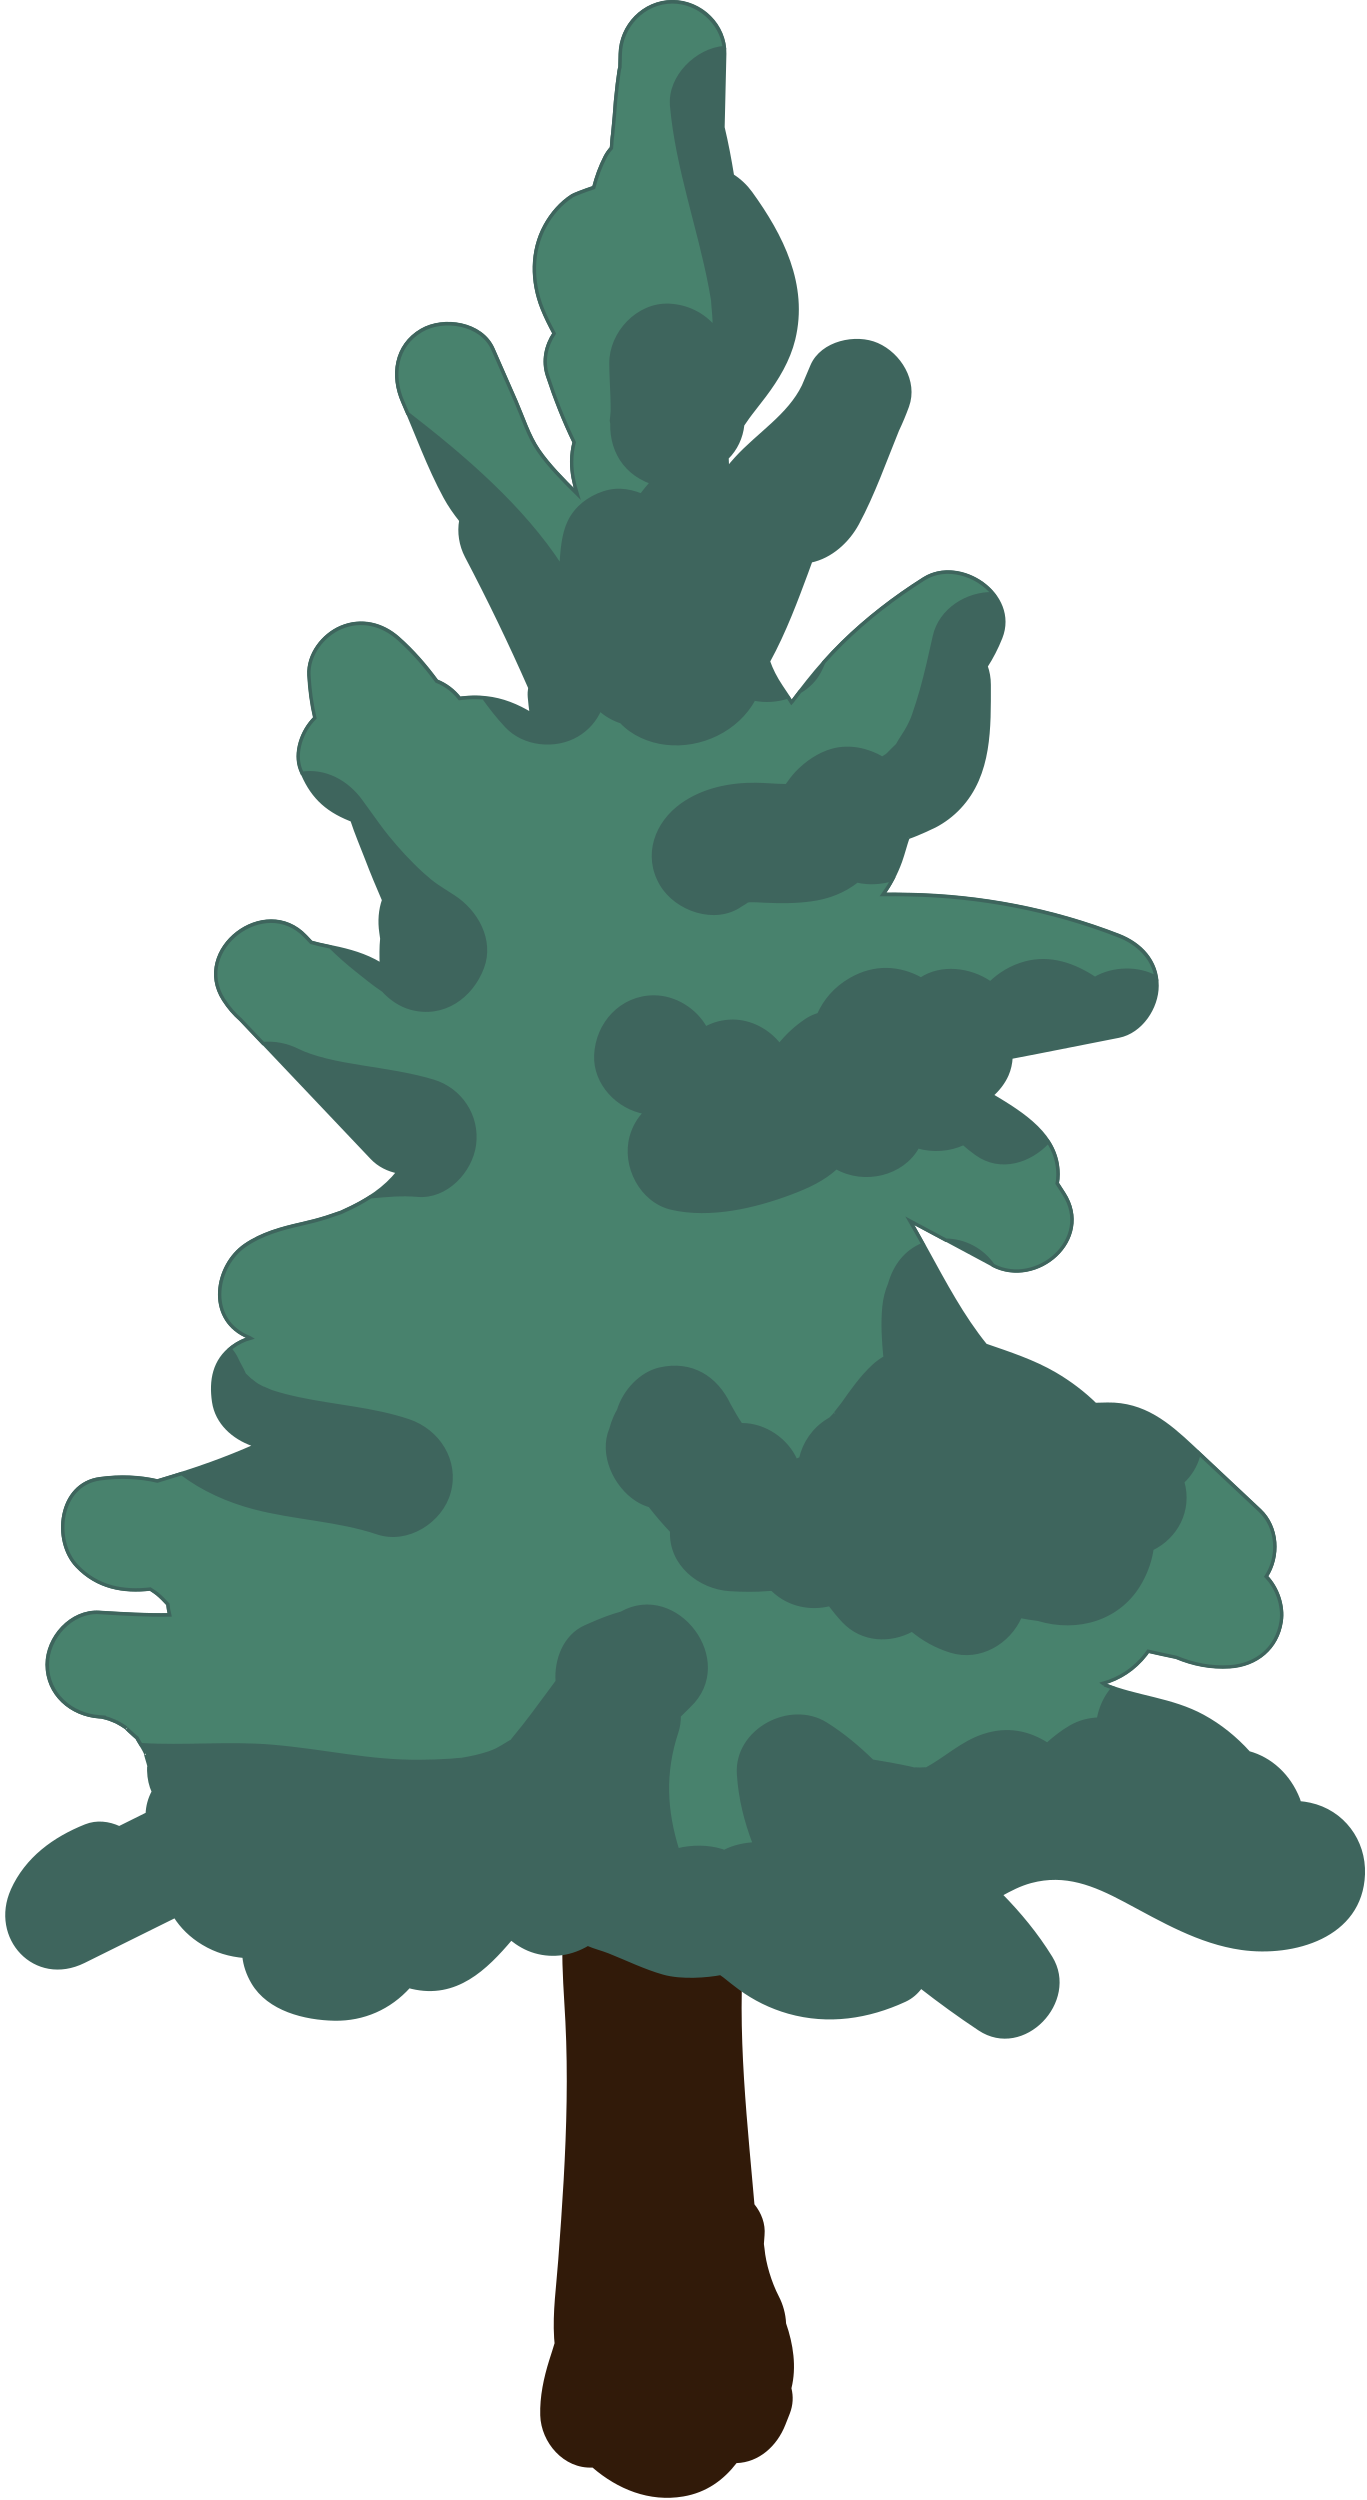
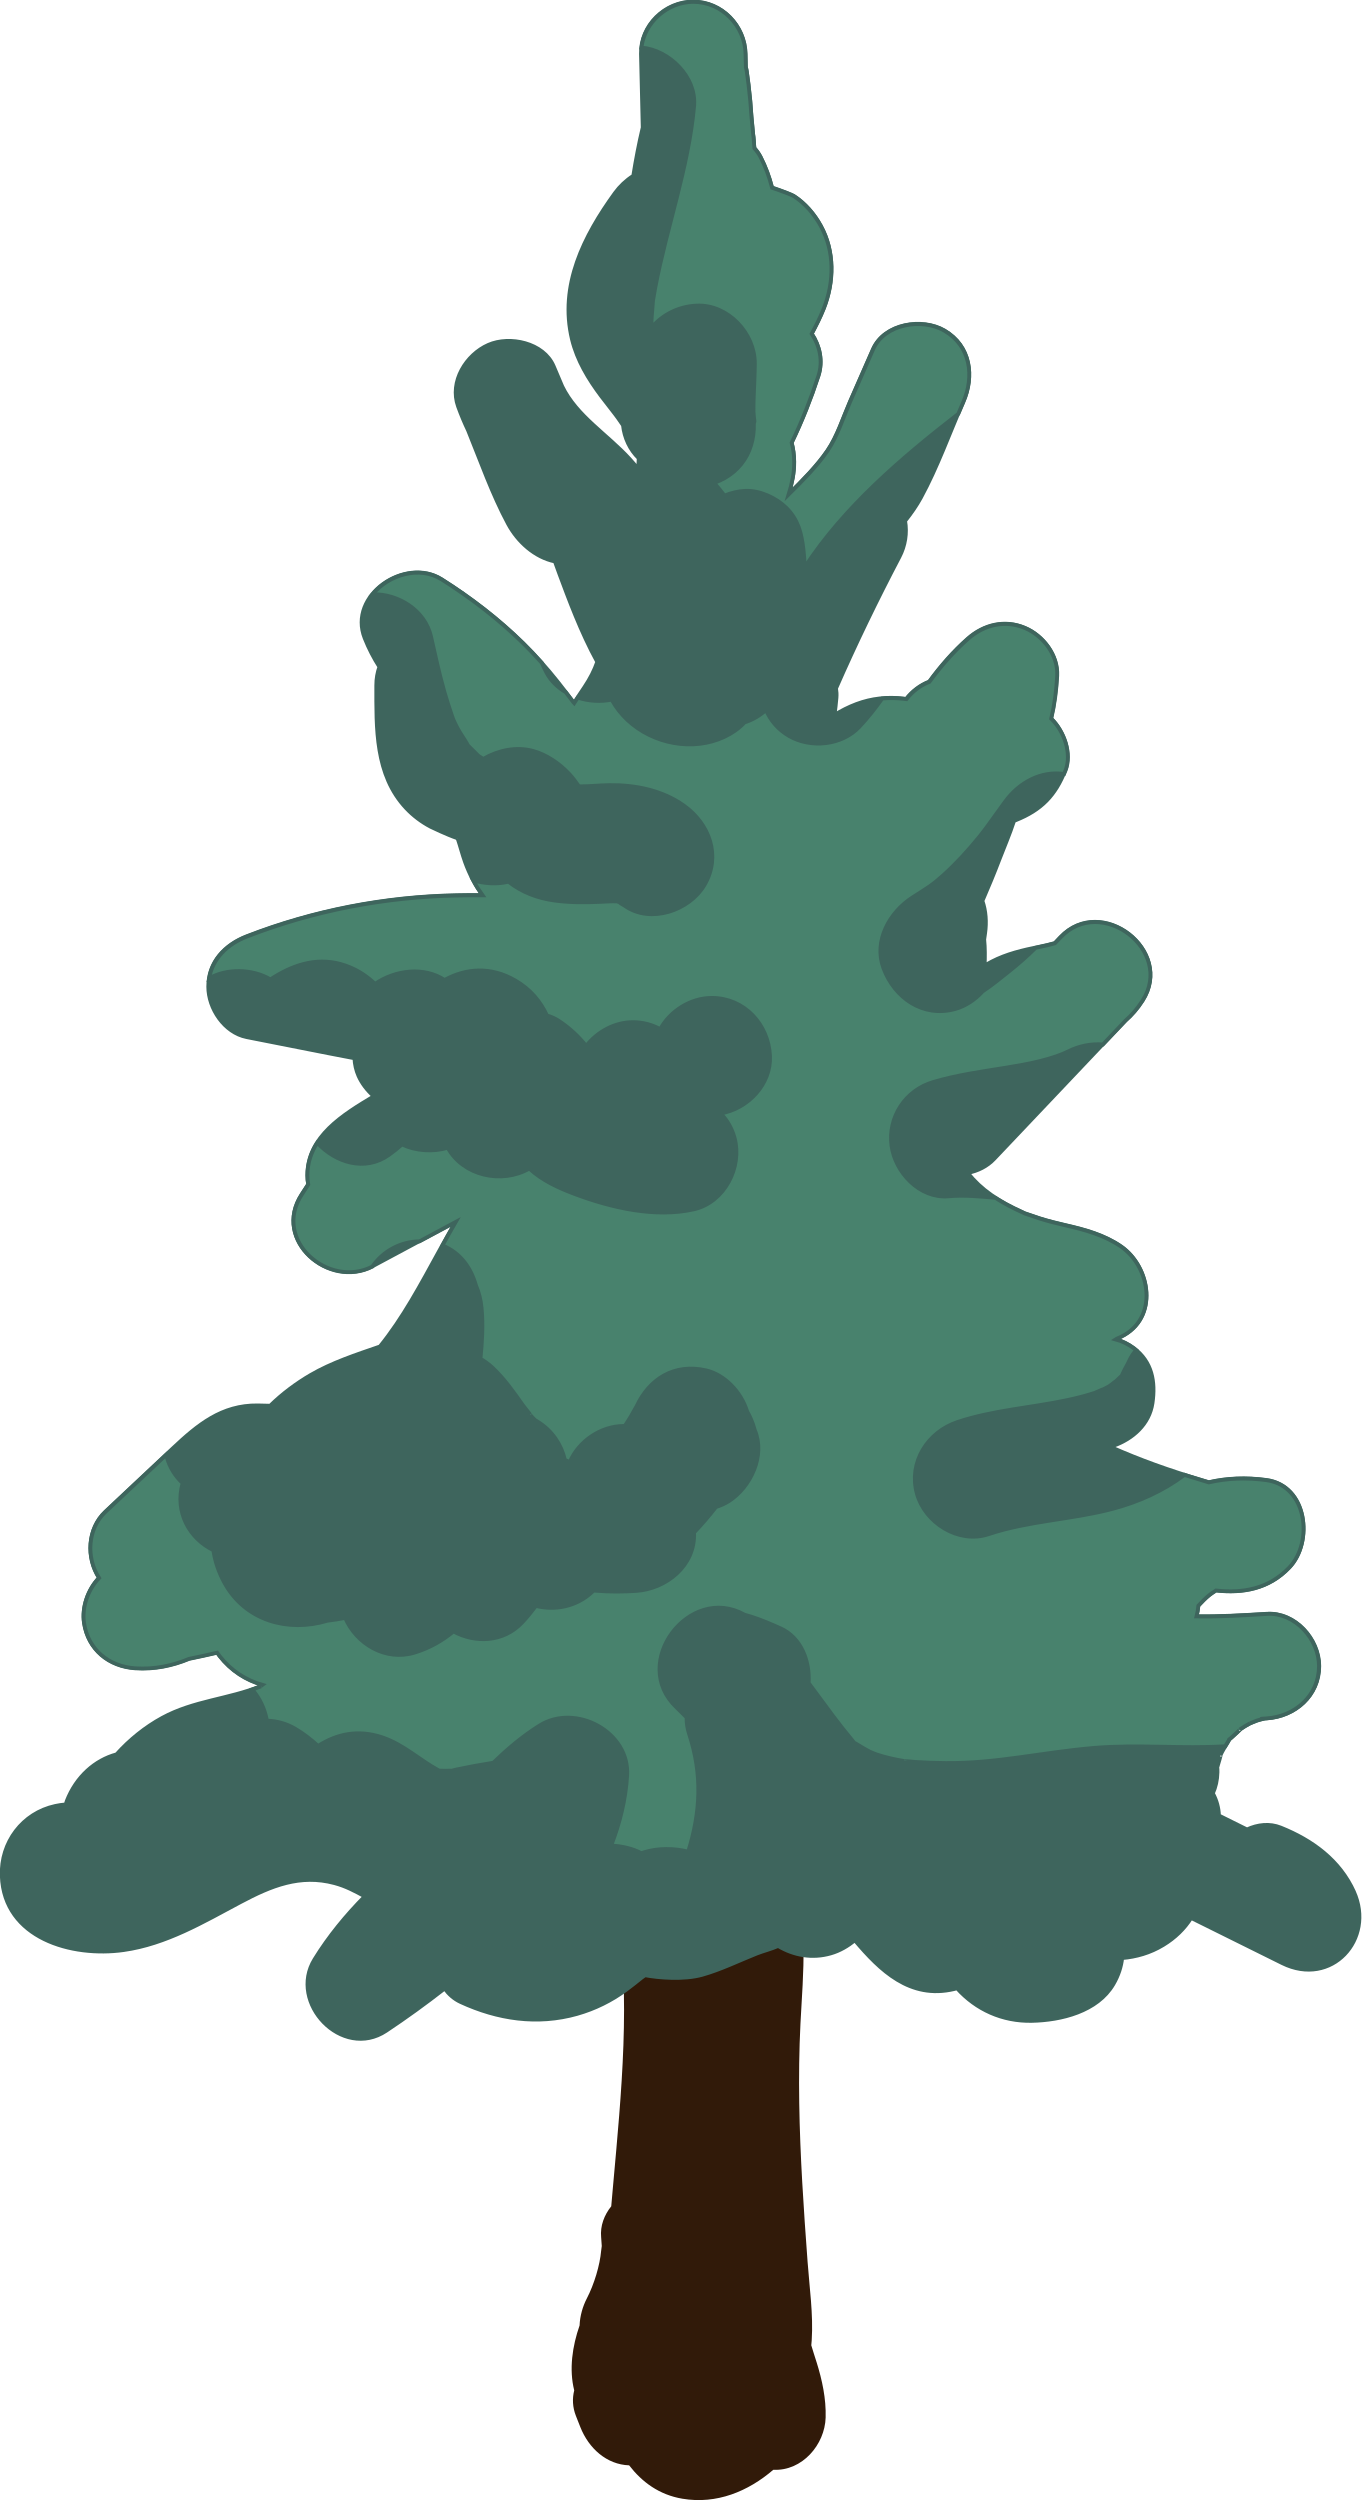
- <svg xmlns="http://www.w3.org/2000/svg" width="41" height="75" viewBox="0 0 41 75" fill="none">
-   <path d="M16.48 70.797C16.541 70.602 16.595 70.442 16.637 70.296C16.632 70.246 16.628 70.195 16.624 70.145C16.574 69.366 16.692 68.568 16.748 67.791C16.808 66.999 16.863 66.205 16.909 65.412C16.998 63.828 17.041 62.24 16.962 60.655C16.885 59.117 16.692 57.531 17.283 56.062C17.644 55.166 18.643 54.539 19.583 55.126C19.741 55.225 19.879 55.334 20 55.451C20.383 55.155 20.896 55.029 21.381 55.162C22.271 55.407 22.606 56.25 22.474 57.088C22.036 59.867 22.329 62.728 22.578 65.512C22.597 65.717 22.616 65.922 22.633 66.129C22.843 66.391 22.968 66.713 22.936 67.059C22.928 67.147 22.923 67.233 22.917 67.32C22.924 67.367 22.931 67.415 22.936 67.464C22.974 67.895 23.141 68.46 23.366 68.894C23.487 69.127 23.571 69.414 23.582 69.7C23.797 70.318 23.902 71.011 23.743 71.647C23.803 71.889 23.795 72.149 23.692 72.412C23.648 72.522 23.605 72.634 23.561 72.744C23.308 73.388 22.766 73.871 22.097 73.893C21.709 74.397 21.195 74.777 20.5 74.894C19.474 75.068 18.527 74.674 17.776 74.027C17.775 74.027 17.774 74.027 17.773 74.027C16.91 74.07 16.231 73.274 16.207 72.461C16.191 71.894 16.311 71.337 16.479 70.799L16.48 70.797Z" fill="#311A09" />
-   <path d="M0.369 56.71C0.799 55.755 1.623 55.157 2.569 54.778C2.901 54.645 3.259 54.687 3.578 54.835C3.859 54.696 4.139 54.556 4.419 54.417C4.426 54.191 4.486 53.964 4.601 53.751C4.518 53.566 4.469 53.356 4.463 53.122C4.461 53.021 4.465 52.987 4.47 52.98C4.464 52.962 4.457 52.935 4.448 52.898C4.448 52.898 4.346 52.566 4.371 52.604C4.313 52.478 4.237 52.357 4.165 52.24C4.129 52.182 4.112 52.149 4.105 52.131C4.088 52.121 4.059 52.098 4.008 52.05C3.981 52.025 3.745 51.813 3.785 51.834C3.69 51.766 3.586 51.707 3.483 51.651C3.511 51.667 3.336 51.586 3.275 51.568C3.199 51.543 3.121 51.522 3.042 51.506C3.194 51.517 3.172 51.515 2.979 51.502C2.134 51.445 1.413 50.823 1.413 49.936C1.413 49.129 2.131 48.318 2.979 48.37C3.707 48.414 4.404 48.457 5.092 48.444C5.065 48.339 5.046 48.231 5.036 48.122C4.932 48.011 4.825 47.9 4.716 47.811C4.671 47.775 4.591 47.719 4.509 47.667C3.708 47.757 2.928 47.627 2.308 46.976C1.586 46.218 1.765 44.526 2.999 44.36C3.611 44.277 4.182 44.303 4.723 44.427C4.787 44.407 4.85 44.389 4.914 44.369C5.393 44.227 5.869 44.073 6.34 43.903C6.783 43.743 7.218 43.568 7.647 43.379C7.625 43.363 7.601 43.348 7.579 43.332C7.002 43.127 6.503 42.688 6.41 42.052C6.318 41.415 6.42 40.819 6.972 40.406C7.14 40.281 7.323 40.191 7.514 40.139C7.505 40.133 7.497 40.127 7.49 40.122C7.467 40.114 7.425 40.095 7.354 40.06C6.218 39.504 6.466 37.972 7.354 37.357C7.857 37.01 8.445 36.851 9.031 36.718C9.287 36.66 9.541 36.596 9.79 36.517C9.9 36.483 10.009 36.443 10.118 36.406C10.315 36.339 10.192 36.384 10.306 36.333C11.034 36.006 11.547 35.659 11.949 35.155C11.65 35.098 11.367 34.959 11.156 34.735C9.844 33.351 8.533 31.968 7.221 30.584C7.035 30.422 6.864 30.227 6.71 29.986C5.75 28.489 7.946 26.799 9.168 28.088L9.338 28.267C9.492 28.31 9.647 28.347 9.805 28.378C10.3 28.479 10.777 28.588 11.231 28.823C11.303 28.861 11.373 28.902 11.441 28.946C11.432 28.681 11.429 28.414 11.455 28.159C11.446 28.096 11.438 28.034 11.429 27.972C11.38 27.637 11.405 27.301 11.509 27.002C11.331 26.591 11.158 26.178 10.999 25.759C10.86 25.395 10.69 25.003 10.56 24.603C10.541 24.596 10.523 24.589 10.503 24.581C9.748 24.278 9.321 23.847 9.024 23.086C8.828 22.586 9.056 21.922 9.452 21.533C9.353 21.113 9.298 20.683 9.274 20.249C9.24 19.632 9.695 19.047 10.236 18.818C10.837 18.564 11.466 18.716 11.947 19.142C12.382 19.526 12.762 19.964 13.104 20.43C13.373 20.535 13.611 20.716 13.793 20.949C13.822 20.945 13.849 20.942 13.87 20.939C14.355 20.881 14.828 20.931 15.285 21.103C15.518 21.191 15.735 21.301 15.941 21.429C15.917 21.248 15.897 21.074 15.883 20.912C15.875 20.818 15.881 20.724 15.896 20.632C15.31 19.297 14.675 17.983 13.996 16.691C13.819 16.351 13.763 15.971 13.826 15.614C13.648 15.391 13.486 15.159 13.353 14.914C12.859 14.006 12.5 12.995 12.085 12.049C11.745 11.275 11.858 10.368 12.646 9.907C13.311 9.518 14.447 9.69 14.788 10.468C15.017 10.989 15.245 11.509 15.474 12.03C15.685 12.513 15.857 13.072 16.155 13.508C16.46 13.954 16.889 14.389 17.318 14.813C17.221 14.495 17.149 14.171 17.152 13.832C17.154 13.629 17.181 13.44 17.227 13.264C16.915 12.616 16.649 11.945 16.426 11.261C16.282 10.819 16.382 10.362 16.627 9.998C16.496 9.752 16.369 9.505 16.265 9.241C15.95 8.445 15.934 7.531 16.354 6.766C16.548 6.412 16.824 6.09 17.165 5.871C17.215 5.839 17.509 5.722 17.814 5.621C17.897 5.301 18.006 5.002 18.16 4.7C18.21 4.604 18.272 4.517 18.344 4.437C18.348 4.404 18.35 4.369 18.354 4.335C18.357 4.286 18.359 4.238 18.363 4.189C18.366 4.131 18.373 4.074 18.383 4.017C18.399 3.84 18.416 3.664 18.432 3.486C18.451 3.18 18.479 2.871 18.517 2.561C18.517 2.556 18.517 2.55 18.518 2.546C18.536 2.408 18.553 2.27 18.574 2.129C18.58 2.087 18.59 2.048 18.601 2.009C18.603 1.878 18.608 1.745 18.61 1.614C18.627 0.769 19.317 0.049 20.175 0.049C21.034 0.049 21.759 0.765 21.741 1.614C21.726 2.351 21.709 3.086 21.689 3.822C21.803 4.301 21.894 4.784 21.972 5.27C22.187 5.406 22.376 5.585 22.522 5.787C23.45 7.071 24.201 8.548 23.808 10.176C23.656 10.802 23.315 11.366 22.932 11.875C22.802 12.046 22.668 12.214 22.537 12.386C22.472 12.47 22.47 12.472 22.531 12.393C22.498 12.437 22.466 12.48 22.434 12.524C22.381 12.597 22.33 12.671 22.28 12.746C22.24 13.123 22.076 13.475 21.81 13.735C21.813 13.844 21.819 13.952 21.824 14.061C21.907 13.958 21.992 13.857 22.081 13.759C22.757 13.017 23.672 12.472 24.104 11.581C24.189 11.38 24.274 11.179 24.36 10.977C24.66 10.27 25.68 10.057 26.315 10.337C26.981 10.629 27.491 11.439 27.222 12.184C27.132 12.432 27.032 12.671 26.922 12.902C26.541 13.838 26.197 14.822 25.723 15.703C25.436 16.235 24.926 16.703 24.322 16.828C24.279 16.952 24.234 17.076 24.187 17.199C23.907 17.95 23.546 18.939 23.052 19.84C23.138 20.089 23.263 20.336 23.436 20.595C23.544 20.755 23.649 20.913 23.75 21.072C23.752 21.069 23.755 21.066 23.756 21.064C23.912 20.852 24.072 20.644 24.236 20.437C24.558 20.031 24.903 19.645 25.271 19.281C26.012 18.554 26.845 17.914 27.722 17.36C28.802 16.68 30.536 17.834 30.022 19.129C29.898 19.442 29.749 19.726 29.581 19.988C29.64 20.153 29.675 20.337 29.675 20.545C29.675 21.819 29.716 23.225 28.781 24.221C28.57 24.447 28.318 24.637 28.044 24.78C28.017 24.794 27.547 25.021 27.257 25.118C27.247 25.145 27.229 25.163 27.238 25.124C27.157 25.359 27.098 25.603 27.014 25.838C26.877 26.219 26.7 26.542 26.494 26.828C26.755 26.825 27.014 26.828 27.264 26.833C29.412 26.873 31.56 27.286 33.562 28.064C34.215 28.318 34.711 28.834 34.711 29.574C34.711 30.226 34.23 30.952 33.562 31.084L31.119 31.566C30.857 31.619 30.593 31.665 30.33 31.718C30.32 31.903 30.281 32.082 30.209 32.245C30.114 32.462 29.95 32.682 29.748 32.858C30.678 33.415 31.741 34.063 31.741 35.224C31.741 35.317 31.733 35.407 31.716 35.497C31.782 35.599 31.849 35.7 31.913 35.802C32.805 37.178 31.085 38.643 29.771 37.944C28.946 37.504 28.122 37.057 27.297 36.617C27.462 36.905 27.626 37.196 27.786 37.487C28.344 38.503 28.873 39.504 29.566 40.358C30.274 40.603 31.007 40.841 31.649 41.217C32.076 41.467 32.491 41.776 32.856 42.134C32.97 42.131 33.092 42.127 33.227 42.125C34.308 42.111 35.026 42.708 35.773 43.41C36.447 44.042 37.12 44.675 37.794 45.307C38.335 45.815 38.376 46.687 37.983 47.288C38.325 47.642 38.503 48.179 38.434 48.637C38.314 49.434 37.694 49.943 36.896 49.995C36.321 50.032 35.786 49.92 35.287 49.712C35.005 49.654 34.724 49.593 34.443 49.528C34.42 49.56 34.399 49.593 34.374 49.624C34.022 50.076 33.575 50.353 33.088 50.491C33.136 50.526 33.165 50.549 33.129 50.535C34.104 50.931 35.147 50.974 36.091 51.49C36.601 51.768 37.068 52.145 37.462 52.584C38.105 52.758 38.668 53.253 38.952 53.982C38.965 54.016 38.973 54.051 38.983 54.084C39.089 54.092 39.194 54.109 39.297 54.131C40.279 54.344 40.937 55.222 40.899 56.227C40.83 58.102 38.793 58.666 37.251 58.449C35.977 58.269 34.869 57.609 33.752 57.014C32.823 56.52 31.96 56.166 30.925 56.442C30.587 56.533 30.313 56.68 30.02 56.84C30.581 57.41 31.094 58.029 31.525 58.728C32.325 60.027 30.7 61.747 29.383 60.87C28.781 60.47 28.195 60.045 27.626 59.601C27.504 59.771 27.346 59.913 27.146 60.006C26.041 60.516 24.851 60.698 23.66 60.362C23.128 60.211 22.627 59.965 22.185 59.637C22.034 59.524 21.884 59.407 21.737 59.287C21.834 59.354 21.806 59.335 21.653 59.227C21.642 59.217 21.632 59.211 21.622 59.202C21.217 59.279 20.456 59.344 19.908 59.19C19.35 59.032 18.807 58.765 18.269 58.551C18.084 58.477 17.834 58.416 17.631 58.326C17.154 58.611 16.604 58.706 16.055 58.548C15.78 58.469 15.546 58.328 15.331 58.156C14.567 59.061 13.676 59.928 12.36 59.617C12.33 59.611 12.3 59.601 12.269 59.593C11.691 60.237 10.903 60.587 10.032 60.571C9.15 60.553 8.063 60.289 7.585 59.473C7.432 59.212 7.347 58.946 7.32 58.689C6.899 58.651 6.488 58.538 6.091 58.298C5.732 58.081 5.452 57.804 5.252 57.486C5.101 57.56 4.95 57.636 4.799 57.71L2.517 58.842C1.05 59.569 -0.268 58.126 0.375 56.7L0.369 56.71ZM30.299 31.323C30.417 31.2 30.391 31.011 29.882 30.543C30.103 30.746 30.241 31.026 30.299 31.323Z" fill="#3E655D" stroke="#3E655D" stroke-width="0.102" stroke-miterlimit="10" />
-   <path d="M20.148 3.168C20.318 5.041 20.968 6.793 21.316 8.63C21.34 8.756 21.357 8.883 21.382 9.009C21.391 9.209 21.419 9.408 21.426 9.607C21.428 9.681 21.428 9.752 21.427 9.824C21.106 9.434 20.616 9.184 20.072 9.16C19.136 9.118 18.322 9.991 18.329 10.903C18.331 11.224 18.35 11.545 18.362 11.867C18.367 12.022 18.372 12.178 18.37 12.333C18.367 12.486 18.29 12.957 18.392 12.351C18.232 13.297 18.62 14.142 19.548 14.474C19.441 14.597 19.339 14.724 19.238 14.854C19.033 14.771 18.82 14.721 18.617 14.713C18.183 14.693 17.687 14.921 17.384 15.223C17.029 15.578 16.932 15.977 16.874 16.456C16.852 16.638 16.841 16.821 16.835 17.004C15.664 15.203 13.927 13.721 12.232 12.406C12.182 12.289 12.133 12.172 12.083 12.056C11.743 11.282 11.855 10.375 12.644 9.914C13.309 9.525 14.445 9.697 14.786 10.475C15.015 10.996 15.243 11.516 15.472 12.037C15.683 12.52 15.854 13.079 16.152 13.515C16.457 13.961 16.886 14.396 17.316 14.821C17.218 14.502 17.146 14.178 17.15 13.839C17.152 13.636 17.179 13.447 17.225 13.271C16.913 12.623 16.646 11.953 16.424 11.268C16.28 10.826 16.38 10.369 16.624 10.005C16.493 9.759 16.367 9.512 16.262 9.248C15.948 8.452 15.932 7.538 16.352 6.773C16.546 6.419 16.822 6.097 17.163 5.878C17.212 5.846 17.507 5.729 17.812 5.628C17.894 5.308 18.003 5.009 18.157 4.707C18.207 4.611 18.27 4.524 18.342 4.444C18.345 4.411 18.348 4.376 18.351 4.342C18.355 4.293 18.357 4.245 18.36 4.196C18.364 4.138 18.371 4.081 18.38 4.024C18.396 3.847 18.414 3.671 18.43 3.493C18.449 3.187 18.477 2.879 18.515 2.568C18.515 2.563 18.515 2.557 18.516 2.553C18.533 2.415 18.551 2.277 18.572 2.136C18.577 2.095 18.588 2.055 18.598 2.016C18.601 1.885 18.605 1.752 18.608 1.621C18.625 0.776 19.315 0.056 20.173 0.056C20.943 0.056 21.638 0.666 21.729 1.427C20.898 1.493 20.073 2.313 20.15 3.167L20.148 3.168Z" fill="#48826D" stroke="#3E655D" stroke-width="0.102" stroke-miterlimit="10" />
-   <path d="M2.977 48.375C3.706 48.419 4.403 48.462 5.09 48.449C5.064 48.344 5.045 48.236 5.035 48.127C4.93 48.015 4.824 47.905 4.715 47.816C4.669 47.78 4.589 47.724 4.508 47.672C3.707 47.761 2.926 47.632 2.307 46.981C1.584 46.222 1.764 44.53 2.998 44.364C3.609 44.282 4.181 44.308 4.722 44.432C4.785 44.412 4.849 44.394 4.913 44.374C5.094 44.32 5.273 44.264 5.452 44.207C6.088 44.688 6.843 45.024 7.621 45.228C8.842 45.55 10.125 45.582 11.328 45.985C12.224 46.284 13.233 45.639 13.472 44.767C13.731 43.824 13.147 42.921 12.254 42.623C11.185 42.265 10.053 42.198 8.957 41.964C8.686 41.906 8.415 41.839 8.151 41.752C8.064 41.723 7.694 41.541 8.066 41.734C7.949 41.673 7.83 41.62 7.716 41.553C7.627 41.501 7.4 41.296 7.584 41.473C7.509 41.401 7.433 41.329 7.358 41.258C7.347 41.247 7.338 41.24 7.33 41.232C7.324 41.216 7.316 41.197 7.306 41.174C7.246 41.042 7.168 40.918 7.107 40.785C7.054 40.667 6.983 40.563 6.901 40.469C6.923 40.45 6.945 40.432 6.969 40.413C7.137 40.288 7.321 40.199 7.512 40.146C7.503 40.141 7.495 40.134 7.488 40.129C7.464 40.121 7.423 40.102 7.352 40.068C6.215 39.511 6.464 37.979 7.352 37.364C7.854 37.017 8.442 36.858 9.029 36.725C9.284 36.667 9.538 36.603 9.787 36.525C9.898 36.49 10.007 36.45 10.116 36.413C10.313 36.346 10.19 36.391 10.304 36.34C10.612 36.202 10.88 36.059 11.119 35.903C11.585 35.861 12.049 35.814 12.52 35.856C13.385 35.935 14.126 35.136 14.232 34.344C14.348 33.484 13.819 32.679 12.983 32.432C12.273 32.222 11.543 32.121 10.814 32.004C10.466 31.947 10.118 31.888 9.776 31.802C9.418 31.713 9.124 31.609 8.94 31.515C8.607 31.347 8.245 31.278 7.896 31.306C7.67 31.068 7.445 30.829 7.219 30.591C7.033 30.429 6.861 30.234 6.707 29.993C5.748 28.497 7.943 26.806 9.166 28.095L9.335 28.274C9.489 28.317 9.645 28.354 9.803 28.385C9.84 28.392 9.877 28.4 9.913 28.409C10.163 28.657 10.428 28.89 10.705 29.11C10.959 29.312 11.224 29.532 11.498 29.712C11.727 29.965 12.017 30.157 12.327 30.243C13.293 30.509 14.141 29.907 14.472 29.026C14.78 28.202 14.29 27.339 13.602 26.897C13.153 26.608 13.016 26.538 12.679 26.232C12.289 25.879 11.935 25.492 11.605 25.085C11.592 25.07 11.51 24.963 11.472 24.915C11.435 24.867 11.347 24.747 11.335 24.731C11.166 24.502 11.002 24.273 10.837 24.042C10.414 23.449 9.747 23.097 9.061 23.199C9.046 23.164 9.032 23.129 9.017 23.093C8.821 22.593 9.049 21.929 9.445 21.54C9.346 21.12 9.291 20.69 9.267 20.256C9.233 19.64 9.688 19.054 10.229 18.825C10.83 18.571 11.459 18.723 11.94 19.149C12.375 19.533 12.755 19.971 13.098 20.437C13.367 20.542 13.604 20.723 13.786 20.956C13.815 20.952 13.842 20.949 13.863 20.947C14.081 20.92 14.297 20.918 14.51 20.936C14.721 21.232 14.946 21.518 15.195 21.784C15.722 22.345 16.656 22.438 17.309 22.056C17.633 21.866 17.859 21.595 17.995 21.283C18.178 21.448 18.395 21.575 18.639 21.654C18.973 22.015 19.473 22.235 19.978 22.294C21.016 22.417 22.118 21.899 22.62 20.97C22.952 21.039 23.309 21.016 23.635 20.909C23.672 20.965 23.709 21.022 23.745 21.078C23.748 21.075 23.75 21.072 23.751 21.07C23.832 20.96 23.916 20.854 23.999 20.746C24.241 20.603 24.445 20.406 24.578 20.156C24.628 20.062 24.671 19.968 24.71 19.874C24.89 19.672 25.074 19.476 25.267 19.287C26.007 18.56 26.841 17.92 27.717 17.366C28.387 16.944 29.306 17.228 29.788 17.812C29.012 17.793 28.209 18.299 28.034 19.084C27.912 19.631 27.792 20.179 27.64 20.719C27.573 20.958 27.495 21.192 27.416 21.428C27.398 21.481 27.381 21.528 27.369 21.559C27.335 21.636 27.3 21.713 27.261 21.788C27.16 21.986 27.023 22.162 26.919 22.355C26.911 22.363 26.902 22.37 26.892 22.38C26.811 22.455 26.733 22.54 26.653 22.618C26.637 22.634 26.62 22.648 26.606 22.661C26.561 22.69 26.516 22.719 26.47 22.748C26.025 22.488 25.48 22.37 24.975 22.509C24.566 22.621 24.186 22.887 23.899 23.189C23.791 23.304 23.693 23.44 23.6 23.57C23.591 23.57 23.581 23.57 23.571 23.57C23.273 23.57 22.976 23.536 22.679 23.533C21.905 23.525 21.105 23.687 20.464 24.14C19.693 24.686 19.328 25.653 19.839 26.526C20.286 27.289 21.456 27.696 22.225 27.151C22.349 27.082 22.399 27.046 22.378 27.043C22.432 27.029 22.457 27.021 22.449 27.019C22.614 27.01 22.785 27.024 22.947 27.031C23.419 27.052 23.862 27.055 24.331 26.991C24.849 26.922 25.313 26.742 25.713 26.428C26.079 26.513 26.427 26.481 26.769 26.389C26.684 26.548 26.59 26.697 26.489 26.836C26.75 26.834 27.009 26.836 27.259 26.842C29.407 26.881 31.555 27.294 33.557 28.072C34.131 28.295 34.583 28.722 34.685 29.325C34.167 29.026 33.395 29.031 32.848 29.356C32.224 28.944 31.509 28.686 30.749 28.894C30.338 29.007 29.995 29.218 29.712 29.491C29.101 29.068 28.239 28.969 27.629 29.373C26.994 29.023 26.248 28.959 25.512 29.387C25.051 29.654 24.753 30.018 24.561 30.436C24.431 30.475 24.307 30.53 24.198 30.603C23.873 30.82 23.61 31.068 23.383 31.351C23.053 30.923 22.525 30.637 21.984 30.637C21.683 30.637 21.406 30.714 21.166 30.846C20.863 30.295 20.25 29.91 19.618 29.91C18.64 29.91 17.916 30.709 17.875 31.654C17.836 32.504 18.545 33.237 19.353 33.372C19.163 33.568 19.017 33.813 18.938 34.102C18.697 34.98 19.237 36.037 20.156 36.246C21.311 36.508 22.634 36.199 23.724 35.789C24.23 35.599 24.7 35.383 25.089 35.025C25.924 35.503 27.076 35.235 27.533 34.401C27.975 34.533 28.489 34.499 28.905 34.302C29.027 34.411 29.157 34.516 29.295 34.614C30.021 35.133 30.904 34.839 31.445 34.252C31.627 34.535 31.739 34.857 31.739 35.233C31.739 35.325 31.731 35.416 31.715 35.505C31.781 35.607 31.847 35.708 31.912 35.81C32.798 37.177 31.105 38.633 29.795 37.964C29.476 37.5 28.951 37.215 28.38 37.206C28.018 37.012 27.657 36.818 27.294 36.624C27.43 36.858 27.561 37.095 27.692 37.332C27.172 37.541 26.843 37.979 26.691 38.52C26.601 38.73 26.543 38.961 26.519 39.206C26.471 39.717 26.503 40.222 26.553 40.727C26.432 40.796 26.318 40.878 26.211 40.976C25.849 41.31 25.563 41.718 25.281 42.119C25.246 42.169 25.004 42.465 25.053 42.42C25.009 42.467 24.966 42.516 24.919 42.561C24.897 42.575 24.869 42.592 24.835 42.614C24.41 42.875 24.126 43.296 24.022 43.757C23.974 43.776 23.925 43.798 23.878 43.823C23.61 43.196 22.944 42.741 22.257 42.741C22.248 42.741 22.239 42.742 22.228 42.742C22.163 42.645 22.101 42.547 22.042 42.447C21.999 42.374 21.959 42.299 21.918 42.226C21.894 42.184 21.88 42.16 21.872 42.147C21.486 41.327 20.744 40.856 19.792 41.074C19.234 41.202 18.736 41.724 18.559 42.308C18.517 42.38 18.479 42.454 18.447 42.529C18.4 42.641 18.359 42.751 18.331 42.864C18.007 43.623 18.451 44.57 19.103 44.99C19.23 45.072 19.361 45.129 19.494 45.169C19.7 45.434 19.918 45.69 20.151 45.934C20.151 45.936 20.151 45.94 20.151 45.942C20.107 46.924 20.986 47.628 21.894 47.685C22.28 47.709 22.682 47.713 23.068 47.68C23.09 47.678 23.108 47.677 23.126 47.676C23.136 47.677 23.149 47.679 23.166 47.68C23.18 47.693 23.193 47.705 23.209 47.72C23.684 48.162 24.325 48.276 24.891 48.134C25.022 48.308 25.158 48.476 25.303 48.63C25.869 49.233 26.715 49.251 27.361 48.899C27.695 49.175 28.075 49.394 28.529 49.534C29.395 49.798 30.268 49.276 30.608 48.493C30.786 48.529 30.965 48.556 31.142 48.578C32.321 48.934 33.603 48.578 34.226 47.443C34.408 47.111 34.513 46.785 34.559 46.464C35.272 46.119 35.726 45.324 35.48 44.454C35.699 44.25 35.867 43.989 35.954 43.674C35.96 43.651 35.965 43.627 35.97 43.604C36.578 44.174 37.187 44.746 37.795 45.317C38.336 45.825 38.377 46.697 37.984 47.297C38.326 47.651 38.504 48.188 38.435 48.646C38.315 49.443 37.695 49.952 36.897 50.004C36.322 50.041 35.787 49.929 35.288 49.721C35.007 49.663 34.725 49.602 34.444 49.537C34.421 49.569 34.4 49.602 34.376 49.633C34.023 50.086 33.577 50.363 33.09 50.501C33.137 50.536 33.166 50.559 33.13 50.545C33.217 50.58 33.305 50.612 33.392 50.642C33.166 50.899 33.015 51.226 32.953 51.574C32.663 51.582 32.375 51.659 32.119 51.808C31.865 51.955 31.635 52.136 31.419 52.331C30.86 51.974 30.228 51.831 29.505 52.071C28.858 52.286 28.382 52.753 27.799 53.069C27.796 53.069 27.794 53.069 27.792 53.07C27.773 53.067 27.708 53.07 27.597 53.075C27.295 53.057 27.591 53.103 27.266 53.036C26.9 52.959 26.535 52.892 26.168 52.834C25.744 52.422 25.292 52.04 24.78 51.719C23.702 51.044 22.072 51.909 22.156 53.224C22.204 53.962 22.378 54.649 22.634 55.313C22.321 55.338 22.018 55.395 21.73 55.546C21.701 55.535 21.673 55.525 21.644 55.517C21.229 55.39 20.752 55.393 20.326 55.499C19.961 54.328 19.892 53.201 20.303 51.959C20.355 51.8 20.377 51.636 20.375 51.475C20.469 51.379 20.566 51.282 20.673 51.18C22.093 49.842 20.289 47.469 18.642 48.396C18.57 48.417 18.5 48.439 18.428 48.46C18.13 48.555 17.844 48.679 17.559 48.806C16.947 49.079 16.672 49.789 16.717 50.444C16.66 50.519 16.603 50.596 16.548 50.672C16.16 51.199 15.788 51.709 15.44 52.123C15.387 52.186 15.364 52.218 15.355 52.235C15.344 52.237 15.314 52.251 15.246 52.294C15.128 52.369 15.009 52.438 14.886 52.503C14.859 52.513 14.74 52.568 14.675 52.588C14.54 52.632 14.405 52.671 14.268 52.702C14.133 52.733 13.997 52.76 13.861 52.782C13.858 52.777 13.567 52.808 13.525 52.811C13.224 52.832 12.922 52.84 12.621 52.843C11.074 52.861 9.774 52.528 8.157 52.39C6.872 52.281 5.506 52.42 4.23 52.34C4.21 52.308 4.19 52.275 4.172 52.244C4.136 52.186 4.119 52.152 4.112 52.135C4.095 52.124 4.066 52.101 4.015 52.054C3.988 52.028 3.752 51.817 3.792 51.838C3.696 51.77 3.593 51.71 3.49 51.655C3.518 51.671 3.343 51.59 3.282 51.571C3.206 51.547 3.128 51.526 3.049 51.51C3.201 51.52 3.179 51.519 2.985 51.505C2.141 51.448 1.42 50.827 1.42 49.94C1.42 49.132 2.138 48.322 2.985 48.374L2.977 48.375Z" fill="#48826D" stroke="#3E655D" stroke-width="0.102" stroke-miterlimit="10" />
+ <svg xmlns="http://www.w3.org/2000/svg" id="Layer_2" data-name="Layer 2" viewBox="0 0 351.88 646.1">
+   <defs>
+     <style>
+       .cls-1 {
+         fill: #48826d;
+       }
+ 
+       .cls-1, .cls-2 {
+         stroke: #3e655d;
+         stroke-miterlimit: 10;
+       }
+ 
+       .cls-2 {
+         fill: #3e655d;
+       }
+ 
+       .cls-3 {
+         fill: #311a09;
+         stroke-width: 0px;
+       }
+     </style>
+   </defs>
+   <g id="Tree2">
+     <g id="Tree2-2" data-name="Tree2">
+       <path class="cls-3" d="M211.02,610.44c-.52-1.68-.99-3.06-1.35-4.32.04-.43.08-.87.11-1.3.43-6.72-.58-13.6-1.07-20.3-.51-6.83-.99-13.67-1.38-20.51-.77-13.66-1.14-27.35-.46-41.02.66-13.26,2.33-26.93-2.77-39.6-3.11-7.73-11.73-13.13-19.83-8.07-1.36.85-2.55,1.79-3.6,2.8-3.3-2.55-7.72-3.64-11.9-2.49-7.68,2.11-10.57,9.38-9.43,16.61,3.78,23.96,1.25,48.63-.9,72.63-.16,1.77-.32,3.54-.47,5.32-1.81,2.26-2.89,5.04-2.61,8.02.07.76.11,1.5.16,2.25-.06.41-.12.82-.16,1.24-.33,3.72-1.77,8.59-3.71,12.33-1.04,2.01-1.77,4.49-1.86,6.95-1.86,5.33-2.76,11.31-1.39,16.79-.52,2.09-.45,4.33.44,6.6.38.95.75,1.91,1.13,2.86,2.18,5.55,6.85,9.72,12.62,9.91,3.35,4.34,7.78,7.62,13.77,8.63,8.85,1.5,17.01-1.9,23.49-7.48.01,0,.02,0,.03,0,7.44.37,13.29-6.49,13.5-13.5.14-4.89-.9-9.69-2.35-14.33Z" />
+       <path class="cls-2" d="M349.94,488.98c-3.71-8.23-10.81-13.39-18.97-16.66-2.86-1.15-5.95-.78-8.7.49-2.42-1.2-4.84-2.4-7.25-3.6-.06-1.95-.58-3.91-1.57-5.74.72-1.6,1.14-3.41,1.19-5.43.02-.87-.02-1.16-.06-1.22.05-.16.11-.39.19-.71,0,0,.88-2.86.66-2.53.5-1.09,1.16-2.13,1.78-3.14.31-.5.46-.79.52-.94.14-.09.39-.29.83-.7.24-.22,2.27-2.04,1.93-1.86.82-.59,1.71-1.1,2.6-1.58-.24.14,1.27-.56,1.79-.72.66-.21,1.33-.39,2.01-.53-1.31.09-1.12.08.55-.04,7.28-.49,13.5-5.85,13.5-13.5,0-6.96-6.19-13.95-13.5-13.5-6.28.38-12.29.75-18.22.64.23-.91.39-1.84.48-2.78.9-.96,1.82-1.91,2.76-2.68.39-.31,1.08-.79,1.78-1.24,6.91.77,13.64-.35,18.98-5.96,6.23-6.54,4.68-21.13-5.96-22.56-5.27-.71-10.2-.49-14.86.58-.55-.17-1.1-.33-1.65-.5-4.13-1.22-8.23-2.55-12.29-4.02-3.82-1.38-7.57-2.89-11.27-4.52.19-.13.39-.26.58-.4,4.98-1.77,9.28-5.55,10.08-11.04.8-5.49-.08-10.63-4.84-14.19-1.45-1.08-3.03-1.85-4.68-2.3.08-.05.15-.11.21-.15.2-.07.56-.23,1.17-.53,9.8-4.8,7.66-18.01,0-23.31-4.33-2.99-9.4-4.36-14.46-5.51-2.2-.5-4.39-1.05-6.54-1.73-.95-.3-1.89-.64-2.83-.96-1.7-.58-.64-.19-1.62-.63-6.28-2.82-10.7-5.81-14.17-10.16,2.58-.49,5.02-1.69,6.84-3.62,11.31-11.93,22.62-23.86,33.93-35.79,1.6-1.4,3.08-3.08,4.41-5.16,8.27-12.9-10.66-27.48-21.2-16.36l-1.46,1.54c-1.33.37-2.67.69-4.03.96-4.27.87-8.38,1.81-12.3,3.84-.62.32-1.22.68-1.81,1.06.08-2.29.11-4.59-.12-6.79.08-.54.15-1.08.23-1.61.42-2.89.2-5.79-.69-8.37,1.53-3.54,3.02-7.1,4.39-10.71,1.2-3.14,2.67-6.52,3.79-9.97.16-.06.32-.12.49-.19,6.51-2.61,10.19-6.33,12.75-12.89,1.69-4.31-.27-10.04-3.69-13.39.86-3.62,1.33-7.33,1.54-11.07.29-5.32-3.63-10.37-8.3-12.34-5.18-2.19-10.6-.88-14.75,2.79-3.75,3.31-7.03,7.09-9.98,11.11-2.32.9-4.37,2.46-5.94,4.47-.25-.03-.48-.06-.66-.08-4.18-.5-8.26-.07-12.2,1.41-2.01.76-3.88,1.71-5.66,2.81.21-1.56.38-3.06.5-4.46.07-.81.02-1.62-.11-2.41,5.05-11.51,10.53-22.84,16.38-33.98,1.53-2.93,2.01-6.21,1.47-9.29,1.53-1.92,2.93-3.92,4.08-6.03,4.26-7.83,7.35-16.55,10.93-24.71,2.93-6.67,1.96-14.49-4.84-18.47-5.73-3.35-15.53-1.87-18.47,4.84-1.97,4.49-3.94,8.98-5.91,13.47-1.82,4.16-3.3,8.98-5.87,12.74-2.63,3.85-6.33,7.6-10.03,11.26.84-2.75,1.46-5.54,1.43-8.46-.02-1.75-.25-3.38-.65-4.9,2.69-5.59,4.99-11.37,6.91-17.27,1.24-3.81.38-7.75-1.73-10.89,1.13-2.12,2.22-4.25,3.12-6.53,2.71-6.86,2.85-14.74-.77-21.34-1.67-3.05-4.05-5.83-6.99-7.72-.43-.27-2.97-1.28-5.6-2.15-.71-2.76-1.65-5.34-2.98-7.94-.43-.83-.97-1.58-1.59-2.27-.03-.29-.05-.59-.08-.88-.03-.42-.05-.84-.08-1.26-.03-.5-.09-.99-.17-1.48-.14-1.53-.29-3.05-.43-4.58-.16-2.64-.4-5.3-.73-7.98,0-.04,0-.09-.01-.13h0c-.15-1.19-.3-2.38-.48-3.59-.05-.36-.14-.7-.23-1.04-.02-1.13-.06-2.27-.08-3.4-.15-7.29-6.1-13.5-13.5-13.5s-13.65,6.18-13.5,13.5c.13,6.35.28,12.69.45,19.04-.98,4.13-1.77,8.29-2.44,12.48-1.85,1.17-3.48,2.72-4.74,4.46-8,11.07-14.48,23.81-11.09,37.84,1.31,5.4,4.25,10.26,7.55,14.65,1.12,1.48,2.28,2.93,3.41,4.41.56.72.58.74.05.06.28.38.56.75.84,1.13.45.63.89,1.27,1.32,1.91.35,3.25,1.76,6.29,4.06,8.53-.03.94-.08,1.87-.12,2.81-.72-.89-1.45-1.76-2.22-2.6-5.83-6.4-13.72-11.1-17.44-18.78-.74-1.74-1.47-3.47-2.21-5.21-2.59-6.1-11.38-7.93-16.86-5.52-5.74,2.52-10.14,9.5-7.82,15.93.78,2.14,1.64,4.2,2.59,6.19,3.28,8.07,6.25,16.55,10.34,24.15,2.47,4.59,6.87,8.62,12.08,9.7.37,1.07.76,2.14,1.16,3.2,2.42,6.47,5.53,15,9.79,22.77-.74,2.15-1.82,4.28-3.31,6.51-.93,1.38-1.84,2.74-2.71,4.11-.02-.02-.04-.05-.05-.07-1.35-1.82-2.73-3.62-4.14-5.4-2.78-3.5-5.75-6.83-8.93-9.97-6.38-6.27-13.57-11.79-21.13-16.56-9.31-5.87-24.26,4.08-19.83,15.25,1.07,2.7,2.35,5.15,3.8,7.41-.51,1.42-.81,3.01-.81,4.8,0,10.98-.35,23.11,7.71,31.7,1.82,1.94,3.99,3.58,6.35,4.82.24.12,4.29,2.07,6.79,2.91.09.23.24.39.16.05,0,0,0,0,0,0,.7,2.03,1.21,4.13,1.94,6.16,1.18,3.28,2.7,6.07,4.48,8.53-2.25-.02-4.48,0-6.64.05-18.52.34-37.04,3.9-54.3,10.61-5.63,2.19-9.91,6.64-9.91,13.02,0,5.62,4.15,11.88,9.91,13.02l21.06,4.16c2.26.45,4.54.85,6.8,1.31.09,1.59.43,3.14,1.05,4.54.82,1.87,2.23,3.77,3.97,5.29-8.02,4.8-17.18,10.39-17.18,20.4,0,.8.07,1.58.21,2.35-.57.88-1.14,1.75-1.7,2.63-7.69,11.87,7.14,24.5,18.47,18.47,7.12-3.79,14.22-7.65,21.34-11.44-1.43,2.48-2.84,4.99-4.22,7.5-4.81,8.76-9.37,17.39-15.35,24.76-6.1,2.11-12.42,4.16-17.96,7.4-3.68,2.16-7.26,4.82-10.41,7.91-.98-.03-2.03-.06-3.2-.08-9.32-.12-15.51,5.03-21.95,11.08-5.81,5.45-11.61,10.91-17.42,16.36-4.67,4.38-5.02,11.9-1.63,17.08-2.95,3.05-4.49,7.68-3.89,11.63,1.03,6.87,6.38,11.26,13.26,11.71,4.96.32,9.57-.65,13.87-2.44,2.43-.5,4.86-1.03,7.28-1.59.2.28.38.56.59.83,3.04,3.9,6.89,6.29,11.09,7.48-.41.3-.66.5-.35.38-8.41,3.41-17.4,3.78-25.54,8.23-4.4,2.4-8.42,5.65-11.82,9.43-5.55,1.5-10.4,5.77-12.85,12.06-.11.29-.18.59-.27.88-.91.07-1.82.21-2.7.4-8.47,1.84-14.14,9.41-13.82,18.08.6,16.16,18.16,21.03,31.46,19.15,10.98-1.55,20.54-7.24,30.17-12.37,8.01-4.26,15.45-7.31,24.37-4.93,2.92.78,5.28,2.05,7.81,3.43-4.84,4.92-9.26,10.25-12.98,16.28-6.9,11.2,7.11,26.03,18.47,18.47,5.19-3.45,10.24-7.11,15.15-10.94,1.05,1.46,2.41,2.69,4.14,3.49,9.53,4.4,19.79,5.97,30.06,3.07,4.58-1.3,8.9-3.42,12.71-6.25,1.31-.98,2.6-1.99,3.87-3.02-.84.58-.6.41.72-.52.1-.08.18-.14.27-.21,3.49.66,10.05,1.22,14.78-.11,4.81-1.36,9.49-3.66,14.13-5.51,1.59-.63,3.75-1.16,5.5-1.94,4.11,2.46,8.86,3.28,13.59,1.92,2.37-.68,4.39-1.9,6.24-3.38,6.59,7.8,14.27,15.28,25.62,12.6.26-.06.52-.14.78-.21,4.99,5.55,11.78,8.57,19.29,8.43,7.61-.15,16.98-2.43,21.1-9.47,1.32-2.25,2.05-4.54,2.29-6.76,3.63-.32,7.17-1.3,10.59-3.37,3.1-1.87,5.51-4.26,7.24-7,1.3.64,2.6,1.29,3.9,1.93l19.68,9.76c12.65,6.27,24.01-6.17,18.47-18.47ZM91.87,270.08c-1.02-1.06-.79-2.69,3.6-6.72-1.91,1.75-3.1,4.16-3.6,6.72Z" />
+       <path class="cls-1" d="M179.4,27.32c-1.47,16.15-7.07,31.25-10.07,47.09-.21,1.09-.36,2.18-.57,3.27-.08,1.72-.32,3.44-.38,5.16-.02.63-.02,1.25-.01,1.87,2.77-3.37,6.99-5.52,11.68-5.73,8.07-.36,15.09,7.17,15.03,15.03-.02,2.77-.18,5.54-.28,8.31-.05,1.34-.09,2.68-.07,4.02.02,1.32.69,5.38-.19.16,1.38,8.15-1.97,15.44-9.97,18.3.92,1.06,1.8,2.16,2.67,3.28,1.77-.72,3.61-1.15,5.36-1.22,3.74-.17,8.02,1.8,10.63,4.4,3.06,3.06,3.9,6.5,4.4,10.63.19,1.57.28,3.15.33,4.73,10.1-15.53,25.08-28.31,39.69-39.65.43-1.01.86-2.02,1.29-3.02,2.93-6.67,1.96-14.49-4.84-18.47-5.73-3.35-15.53-1.87-18.47,4.84-1.97,4.49-3.94,8.98-5.91,13.47-1.82,4.16-3.3,8.98-5.87,12.74-2.63,3.85-6.33,7.6-10.03,11.26.84-2.75,1.46-5.54,1.43-8.46-.02-1.75-.25-3.38-.65-4.9,2.69-5.59,4.99-11.37,6.91-17.27,1.24-3.81.38-7.75-1.73-10.89,1.13-2.12,2.22-4.25,3.12-6.53,2.71-6.86,2.85-14.74-.77-21.34-1.67-3.05-4.05-5.83-6.99-7.72-.43-.27-2.97-1.28-5.6-2.15-.71-2.76-1.65-5.34-2.98-7.94-.43-.83-.97-1.58-1.59-2.27-.03-.29-.05-.59-.08-.88-.03-.42-.05-.84-.08-1.26-.03-.5-.09-.99-.17-1.48-.14-1.53-.29-3.05-.43-4.58-.16-2.64-.4-5.3-.73-7.98,0-.04,0-.09-.01-.13h0c-.15-1.19-.3-2.38-.48-3.59-.05-.36-.14-.7-.23-1.04-.02-1.13-.06-2.27-.08-3.4-.15-7.29-6.1-13.5-13.5-13.5-6.64,0-12.63,5.26-13.41,11.82,7.16.57,14.27,7.64,13.61,15.01Z" />
+       <path class="cls-1" d="M327.45,417.11c-6.28.38-12.29.75-18.22.64.23-.91.39-1.84.48-2.78.9-.96,1.82-1.91,2.76-2.68.39-.31,1.08-.79,1.78-1.24,6.91.77,13.64-.35,18.98-5.96,6.23-6.54,4.68-21.13-5.96-22.56-5.27-.71-10.2-.49-14.86.58-.55-.17-1.1-.33-1.65-.5-1.56-.46-3.1-.95-4.65-1.44-5.48,4.15-11.99,7.05-18.7,8.81-10.53,2.77-21.59,3.05-31.96,6.52-7.73,2.58-16.43-2.98-18.49-10.5-2.23-8.13,2.8-15.92,10.5-18.49,9.22-3.08,18.98-3.66,28.43-5.68,2.34-.5,4.67-1.08,6.95-1.83.75-.25,3.94-1.82.73-.15,1.01-.53,2.04-.98,3.02-1.56.77-.45,2.73-2.22,1.14-.69.65-.62,1.3-1.24,1.95-1.86.09-.09.17-.15.24-.22.05-.14.12-.3.21-.5.51-1.14,1.19-2.21,1.71-3.35.46-1.02,1.07-1.92,1.78-2.73-.19-.16-.38-.32-.59-.48-1.45-1.08-3.03-1.85-4.68-2.3.08-.05.15-.11.21-.15.2-.07.56-.23,1.17-.53,9.8-4.8,7.66-18.01,0-23.31-4.33-2.99-9.4-4.36-14.46-5.51-2.2-.5-4.39-1.05-6.54-1.73-.95-.3-1.89-.64-2.83-.96-1.7-.58-.64-.19-1.62-.63-2.66-1.19-4.97-2.42-7.03-3.77-4.02-.36-8.02-.77-12.08-.4-7.46.68-13.85-6.21-14.76-13.04-1-7.42,3.56-14.36,10.77-16.49,6.12-1.81,12.41-2.68,18.7-3.69,3-.49,6-1,8.95-1.74,3.09-.77,5.62-1.66,7.21-2.47,2.87-1.45,5.99-2.05,9-1.81,1.95-2.05,3.89-4.11,5.84-6.16,1.6-1.4,3.08-3.08,4.41-5.16,8.27-12.9-10.66-27.48-21.2-16.36l-1.46,1.54c-1.33.37-2.67.69-4.03.96-.32.06-.64.13-.95.2-2.16,2.14-4.44,4.15-6.83,6.05-2.19,1.74-4.48,3.64-6.84,5.19-1.97,2.18-4.47,3.84-7.15,4.58-8.33,2.29-15.64-2.9-18.49-10.5-2.66-7.1,1.57-14.54,7.5-18.35,3.87-2.49,5.05-3.1,7.96-5.74,3.36-3.04,6.41-6.38,9.26-9.89.11-.13.82-1.05,1.15-1.46.31-.42,1.07-1.45,1.18-1.59,1.45-1.97,2.87-3.95,4.29-5.94,3.65-5.11,9.4-8.15,15.31-7.27.13-.3.25-.6.38-.91,1.69-4.31-.27-10.04-3.69-13.39.86-3.62,1.33-7.33,1.54-11.07.29-5.32-3.63-10.37-8.3-12.34-5.18-2.19-10.6-.88-14.75,2.79-3.75,3.31-7.03,7.09-9.98,11.11-2.32.9-4.37,2.46-5.94,4.47-.25-.03-.48-.06-.66-.08-1.88-.23-3.74-.25-5.58-.09-1.82,2.55-3.76,5.02-5.91,7.31-4.54,4.84-12.59,5.64-18.22,2.35-2.8-1.64-4.75-3.98-5.92-6.67-1.58,1.42-3.45,2.52-5.55,3.2-2.88,3.11-7.19,5.01-11.55,5.52-8.95,1.06-18.45-3.41-22.78-11.42-2.86.6-5.94.4-8.75-.52-.32.48-.64.97-.95,1.45-.02-.02-.04-.05-.05-.07-.7-.94-1.42-1.86-2.14-2.79-2.08-1.23-3.84-2.93-4.99-5.09-.43-.81-.8-1.62-1.14-2.43-1.55-1.74-3.14-3.43-4.8-5.06-6.38-6.27-13.57-11.79-21.13-16.56-5.77-3.64-13.7-1.19-17.85,3.84,6.69-.16,13.61,4.2,15.12,10.97,1.05,4.72,2.09,9.44,3.4,14.1.58,2.06,1.25,4.08,1.93,6.11.15.46.3.86.4,1.13.3.66.6,1.33.94,1.98.87,1.7,2.05,3.22,2.94,4.88.07.07.15.13.24.22.7.65,1.37,1.38,2.06,2.05.14.14.28.26.4.37.39.25.78.5,1.18.75,3.83-2.24,8.53-3.26,12.89-2.06,3.52.97,6.8,3.26,9.27,5.87.94.99,1.78,2.16,2.58,3.28.08,0,.17,0,.25,0,2.57,0,5.13-.29,7.69-.32,6.68-.07,13.58,1.33,19.1,5.24,6.65,4.7,9.8,13.04,5.39,20.57-3.85,6.58-13.94,10.09-20.57,5.39-1.07-.6-1.5-.91-1.32-.93-.47-.12-.68-.19-.61-.21-1.43-.08-2.9.04-4.3.1-4.07.18-7.89.21-11.93-.34-4.47-.6-8.47-2.15-11.92-4.86-3.15.74-6.15.46-9.1-.33.73,1.37,1.54,2.65,2.41,3.85-2.25-.02-4.48,0-6.64.05-18.52.34-37.04,3.9-54.3,10.61-4.95,1.92-8.85,5.6-9.73,10.8,4.47-2.58,11.13-2.53,15.84.27,5.38-3.55,11.55-5.78,18.1-3.98,3.54.97,6.5,2.79,8.94,5.14,5.27-3.64,12.7-4.5,17.96-1.01,5.48-3.02,11.91-3.57,18.26.12,3.97,2.3,6.54,5.44,8.2,9.04,1.12.34,2.19.81,3.13,1.44,2.8,1.87,5.07,4.01,7.02,6.45,2.85-3.69,7.4-6.15,12.07-6.15,2.59,0,4.98.66,7.05,1.8,2.61-4.75,7.9-8.07,13.35-8.07,8.43,0,14.67,6.89,15.03,15.03.33,7.33-5.78,13.65-12.75,14.82,1.64,1.69,2.9,3.8,3.58,6.29,2.08,7.57-2.58,16.69-10.5,18.49-9.96,2.26-21.37-.41-30.77-3.94-4.36-1.64-8.41-3.5-11.77-6.59-7.2,4.12-17.13,1.81-21.07-5.38-3.81,1.14-8.24.85-11.83-.85-1.05.94-2.17,1.84-3.36,2.69-6.26,4.47-13.88,1.94-18.54-3.12-1.57,2.44-2.54,5.21-2.54,8.45,0,.8.07,1.58.21,2.35-.57.88-1.14,1.75-1.7,2.63-7.64,11.79,6.96,24.34,18.26,18.57,2.75-4,7.27-6.46,12.2-6.53,3.12-1.68,6.23-3.35,9.36-5.02-1.17,2.02-2.3,4.06-3.43,6.1,4.48,1.8,7.32,5.58,8.63,10.25.78,1.81,1.28,3.8,1.48,5.91.42,4.41.14,8.76-.29,13.12,1.04.59,2.03,1.3,2.95,2.14,3.12,2.88,5.59,6.4,8.02,9.86.3.43,2.39,2.98,1.96,2.59.38.41.75.83,1.16,1.22.19.12.43.27.72.46,3.67,2.25,6.12,5.88,7.01,9.85.42.17.84.36,1.25.57,2.31-5.41,8.05-9.33,13.97-9.33.08,0,.16.01.25.01.56-.84,1.1-1.68,1.61-2.54.37-.63.71-1.28,1.07-1.91.2-.36.32-.57.39-.68,3.33-7.07,9.73-11.13,17.94-9.25,4.81,1.1,9.1,5.6,10.63,10.64.36.62.69,1.26.96,1.9.41.97.76,1.92,1,2.89,2.8,6.55-1.03,14.71-6.65,18.33-1.1.71-2.23,1.2-3.37,1.55-1.78,2.28-3.66,4.49-5.67,6.59,0,.02,0,.05,0,.07.38,8.47-7.2,14.54-15.03,15.03-3.33.21-6.79.24-10.12-.04-.19-.02-.35-.03-.5-.04-.09.01-.2.03-.35.04-.12.11-.23.21-.37.34-4.09,3.81-9.62,4.8-14.5,3.57-1.13,1.5-2.3,2.95-3.55,4.28-4.88,5.2-12.18,5.35-17.75,2.32-2.88,2.38-6.15,4.27-10.07,5.47-7.46,2.28-14.99-2.22-17.92-8.97-1.54.31-3.08.54-4.61.73-10.16,3.07-21.22,0-26.59-9.79-1.57-2.86-2.47-5.67-2.87-8.44-6.15-2.97-10.06-9.83-7.94-17.33-1.89-1.76-3.34-4.01-4.09-6.72-.05-.2-.09-.41-.14-.61-5.24,4.92-10.49,9.85-15.73,14.77-4.67,4.38-5.02,11.9-1.63,17.08-2.95,3.05-4.49,7.68-3.89,11.63,1.03,6.87,6.38,11.26,13.26,11.71,4.96.32,9.57-.65,13.87-2.44,2.43-.5,4.86-1.03,7.28-1.59.2.28.38.56.59.83,3.04,3.9,6.89,6.29,11.09,7.48-.41.3-.66.5-.35.38-.75.3-1.51.58-2.26.84,1.95,2.21,3.25,5.03,3.79,8.03,2.5.07,4.98.74,7.19,2.02,2.19,1.27,4.17,2.83,6.03,4.51,4.82-3.08,10.27-4.31,16.51-2.24,5.58,1.85,9.68,5.88,14.71,8.6.02,0,.04,0,.06.01.16-.02.72,0,1.68.05,2.6-.16.05.24,2.85-.34,3.16-.66,6.31-1.24,9.47-1.74,3.66-3.55,7.55-6.85,11.97-9.62,9.29-5.82,23.35,1.64,22.62,12.98-.41,6.36-1.91,12.29-4.12,18.01,2.7.22,5.31.71,7.8,2.01.25-.09.49-.18.74-.25,3.58-1.09,7.69-1.07,11.36-.15,3.15-10.1,3.74-19.82.2-30.53-.45-1.37-.64-2.78-.62-4.17-.81-.83-1.65-1.66-2.57-2.54-12.24-11.54,3.31-32,17.51-24.01.62.18,1.23.37,1.85.55,2.57.82,5.03,1.89,7.49,2.99,5.28,2.35,7.65,8.47,7.26,14.12.49.65.98,1.31,1.46,1.97,3.34,4.54,6.55,8.94,9.55,12.51.46.54.66.82.73.96.1.02.36.14.94.51,1.02.65,2.05,1.24,3.11,1.8.23.09,1.26.56,1.82.74,1.16.38,2.33.71,3.51.98,1.16.27,2.33.5,3.51.69.02-.04,2.53.22,2.89.25,2.6.18,5.2.25,7.8.28,13.34.15,24.55-2.72,38.49-3.91,11.08-.94,22.86.26,33.86-.43.17-.28.34-.56.5-.83.31-.5.46-.79.52-.94.14-.09.39-.29.83-.7.24-.22,2.27-2.04,1.93-1.86.82-.59,1.71-1.1,2.6-1.58-.24.14,1.27-.56,1.79-.72.66-.21,1.33-.39,2.01-.53-1.31.09-1.12.08.55-.04,7.28-.49,13.5-5.85,13.5-13.5,0-6.96-6.19-13.95-13.5-13.5Z" />
+     </g>
+   </g>
</svg>
